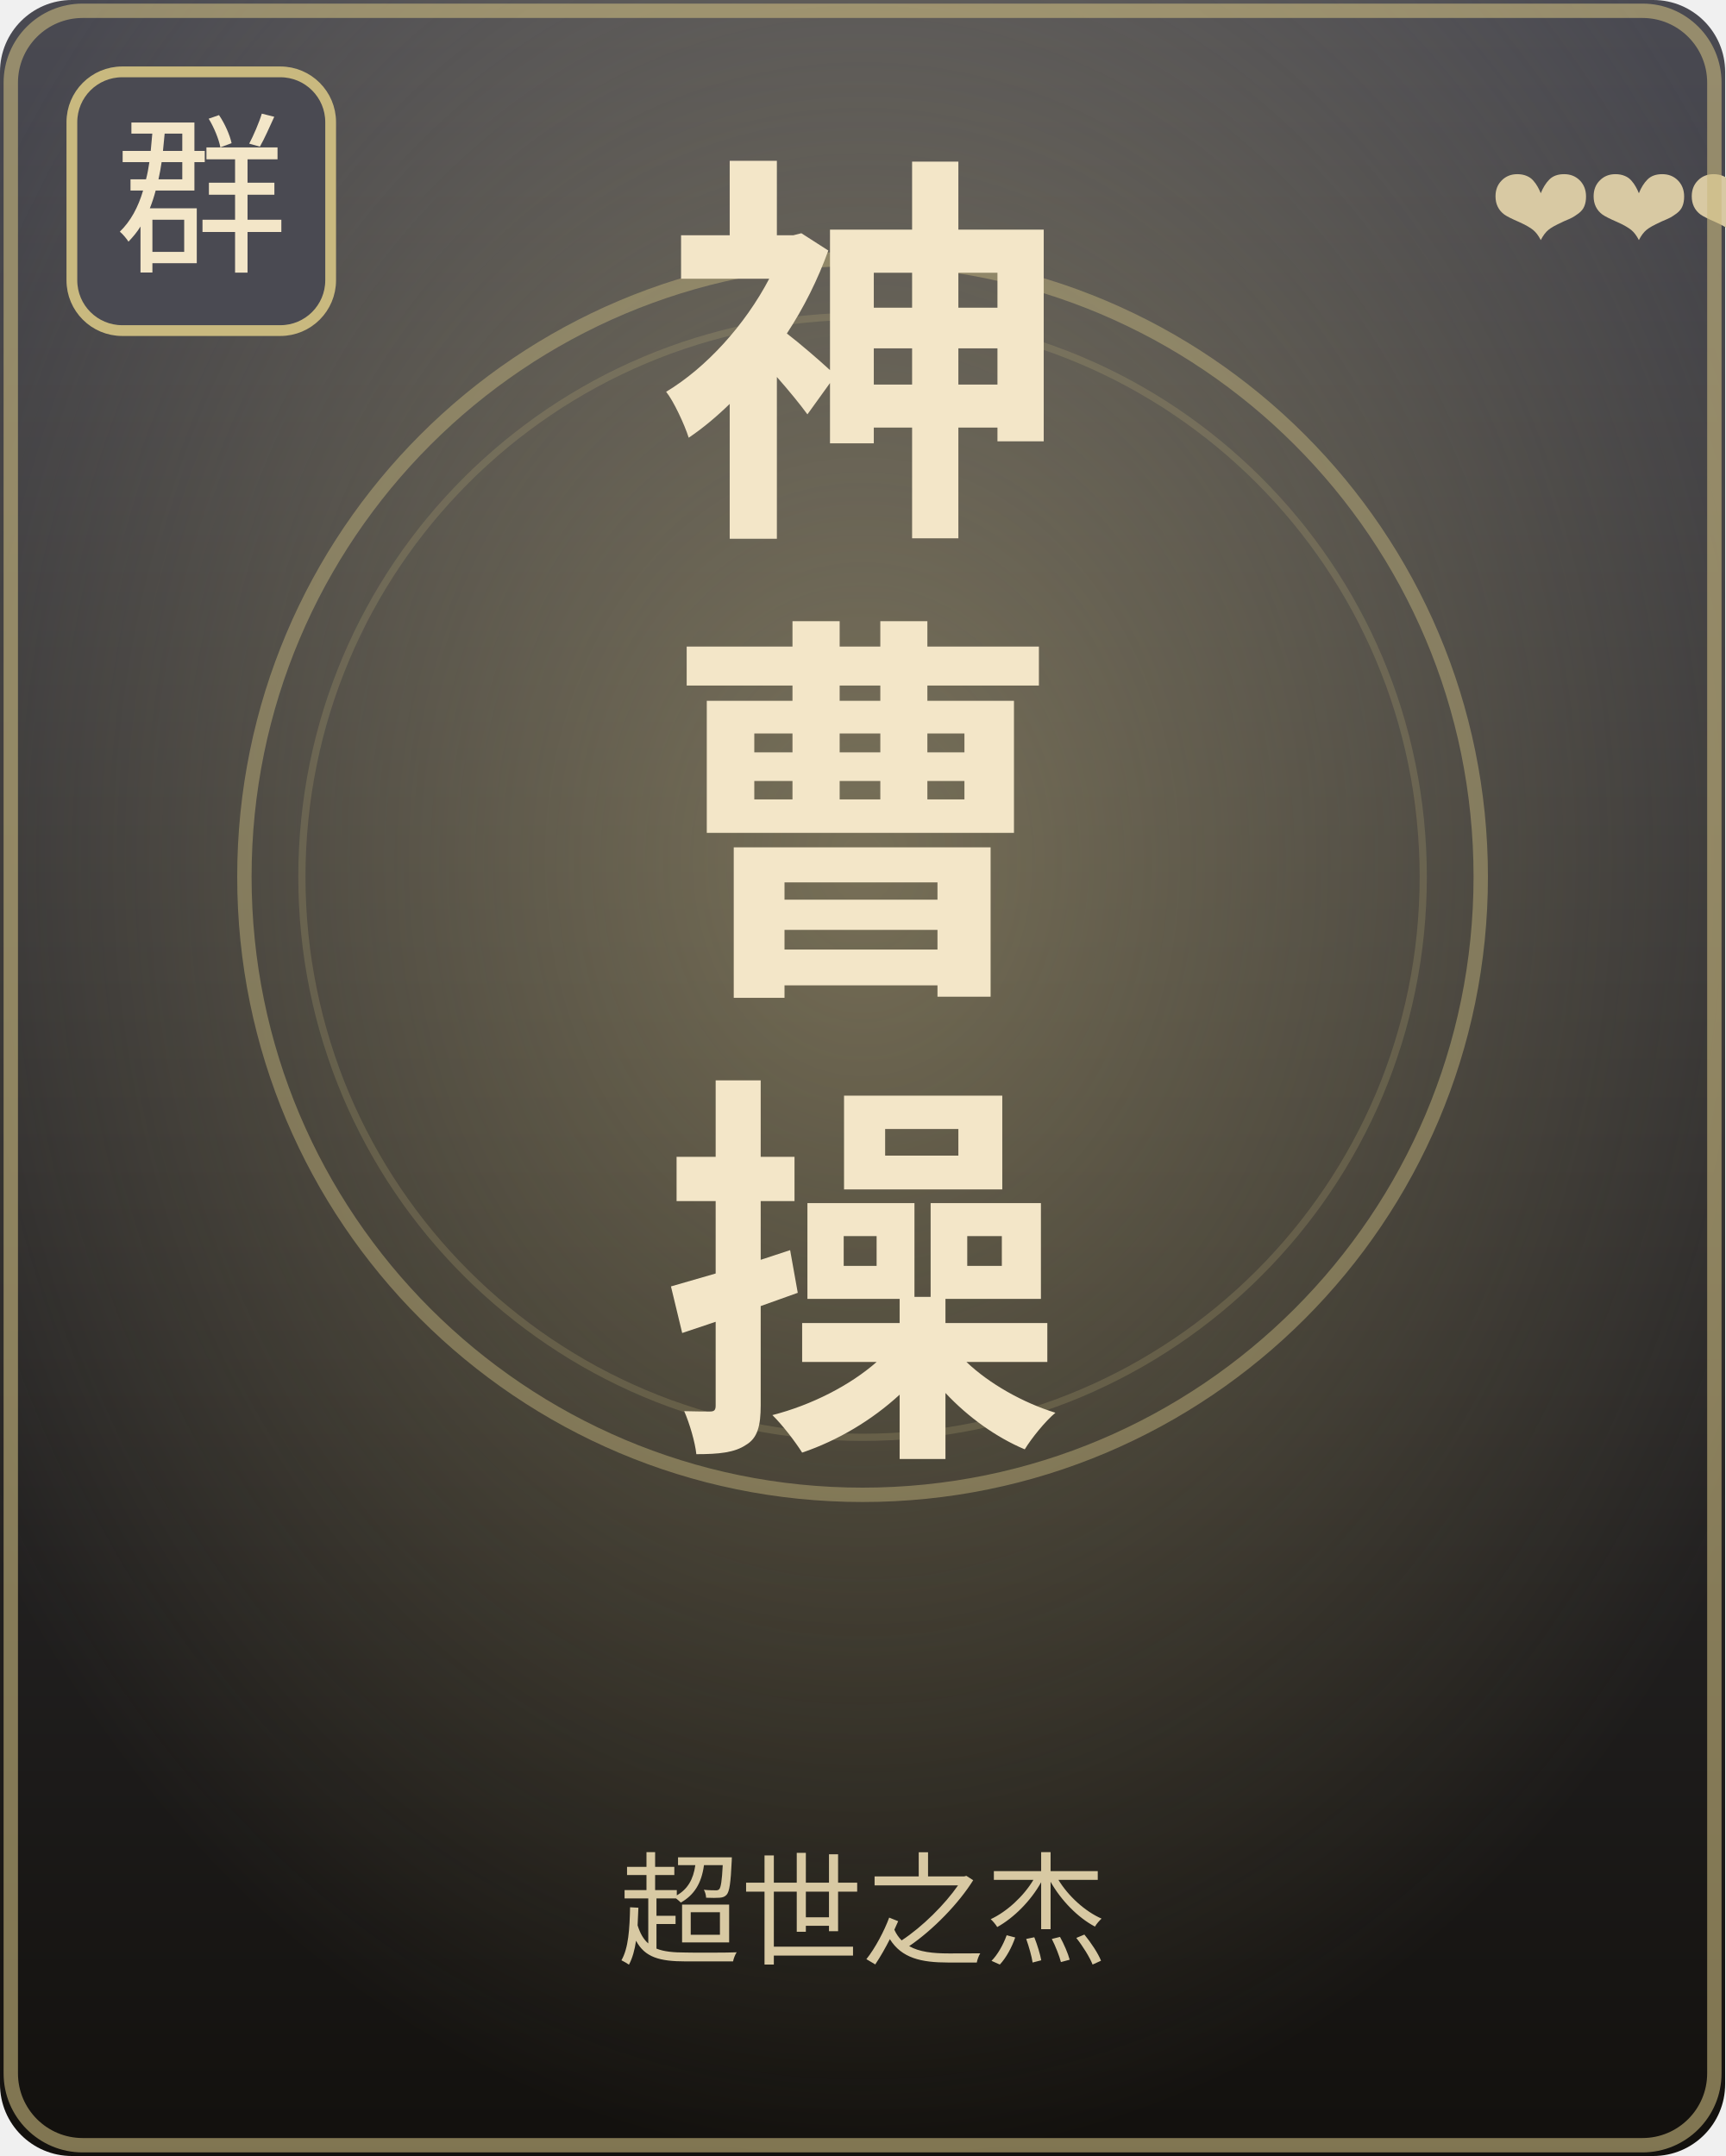
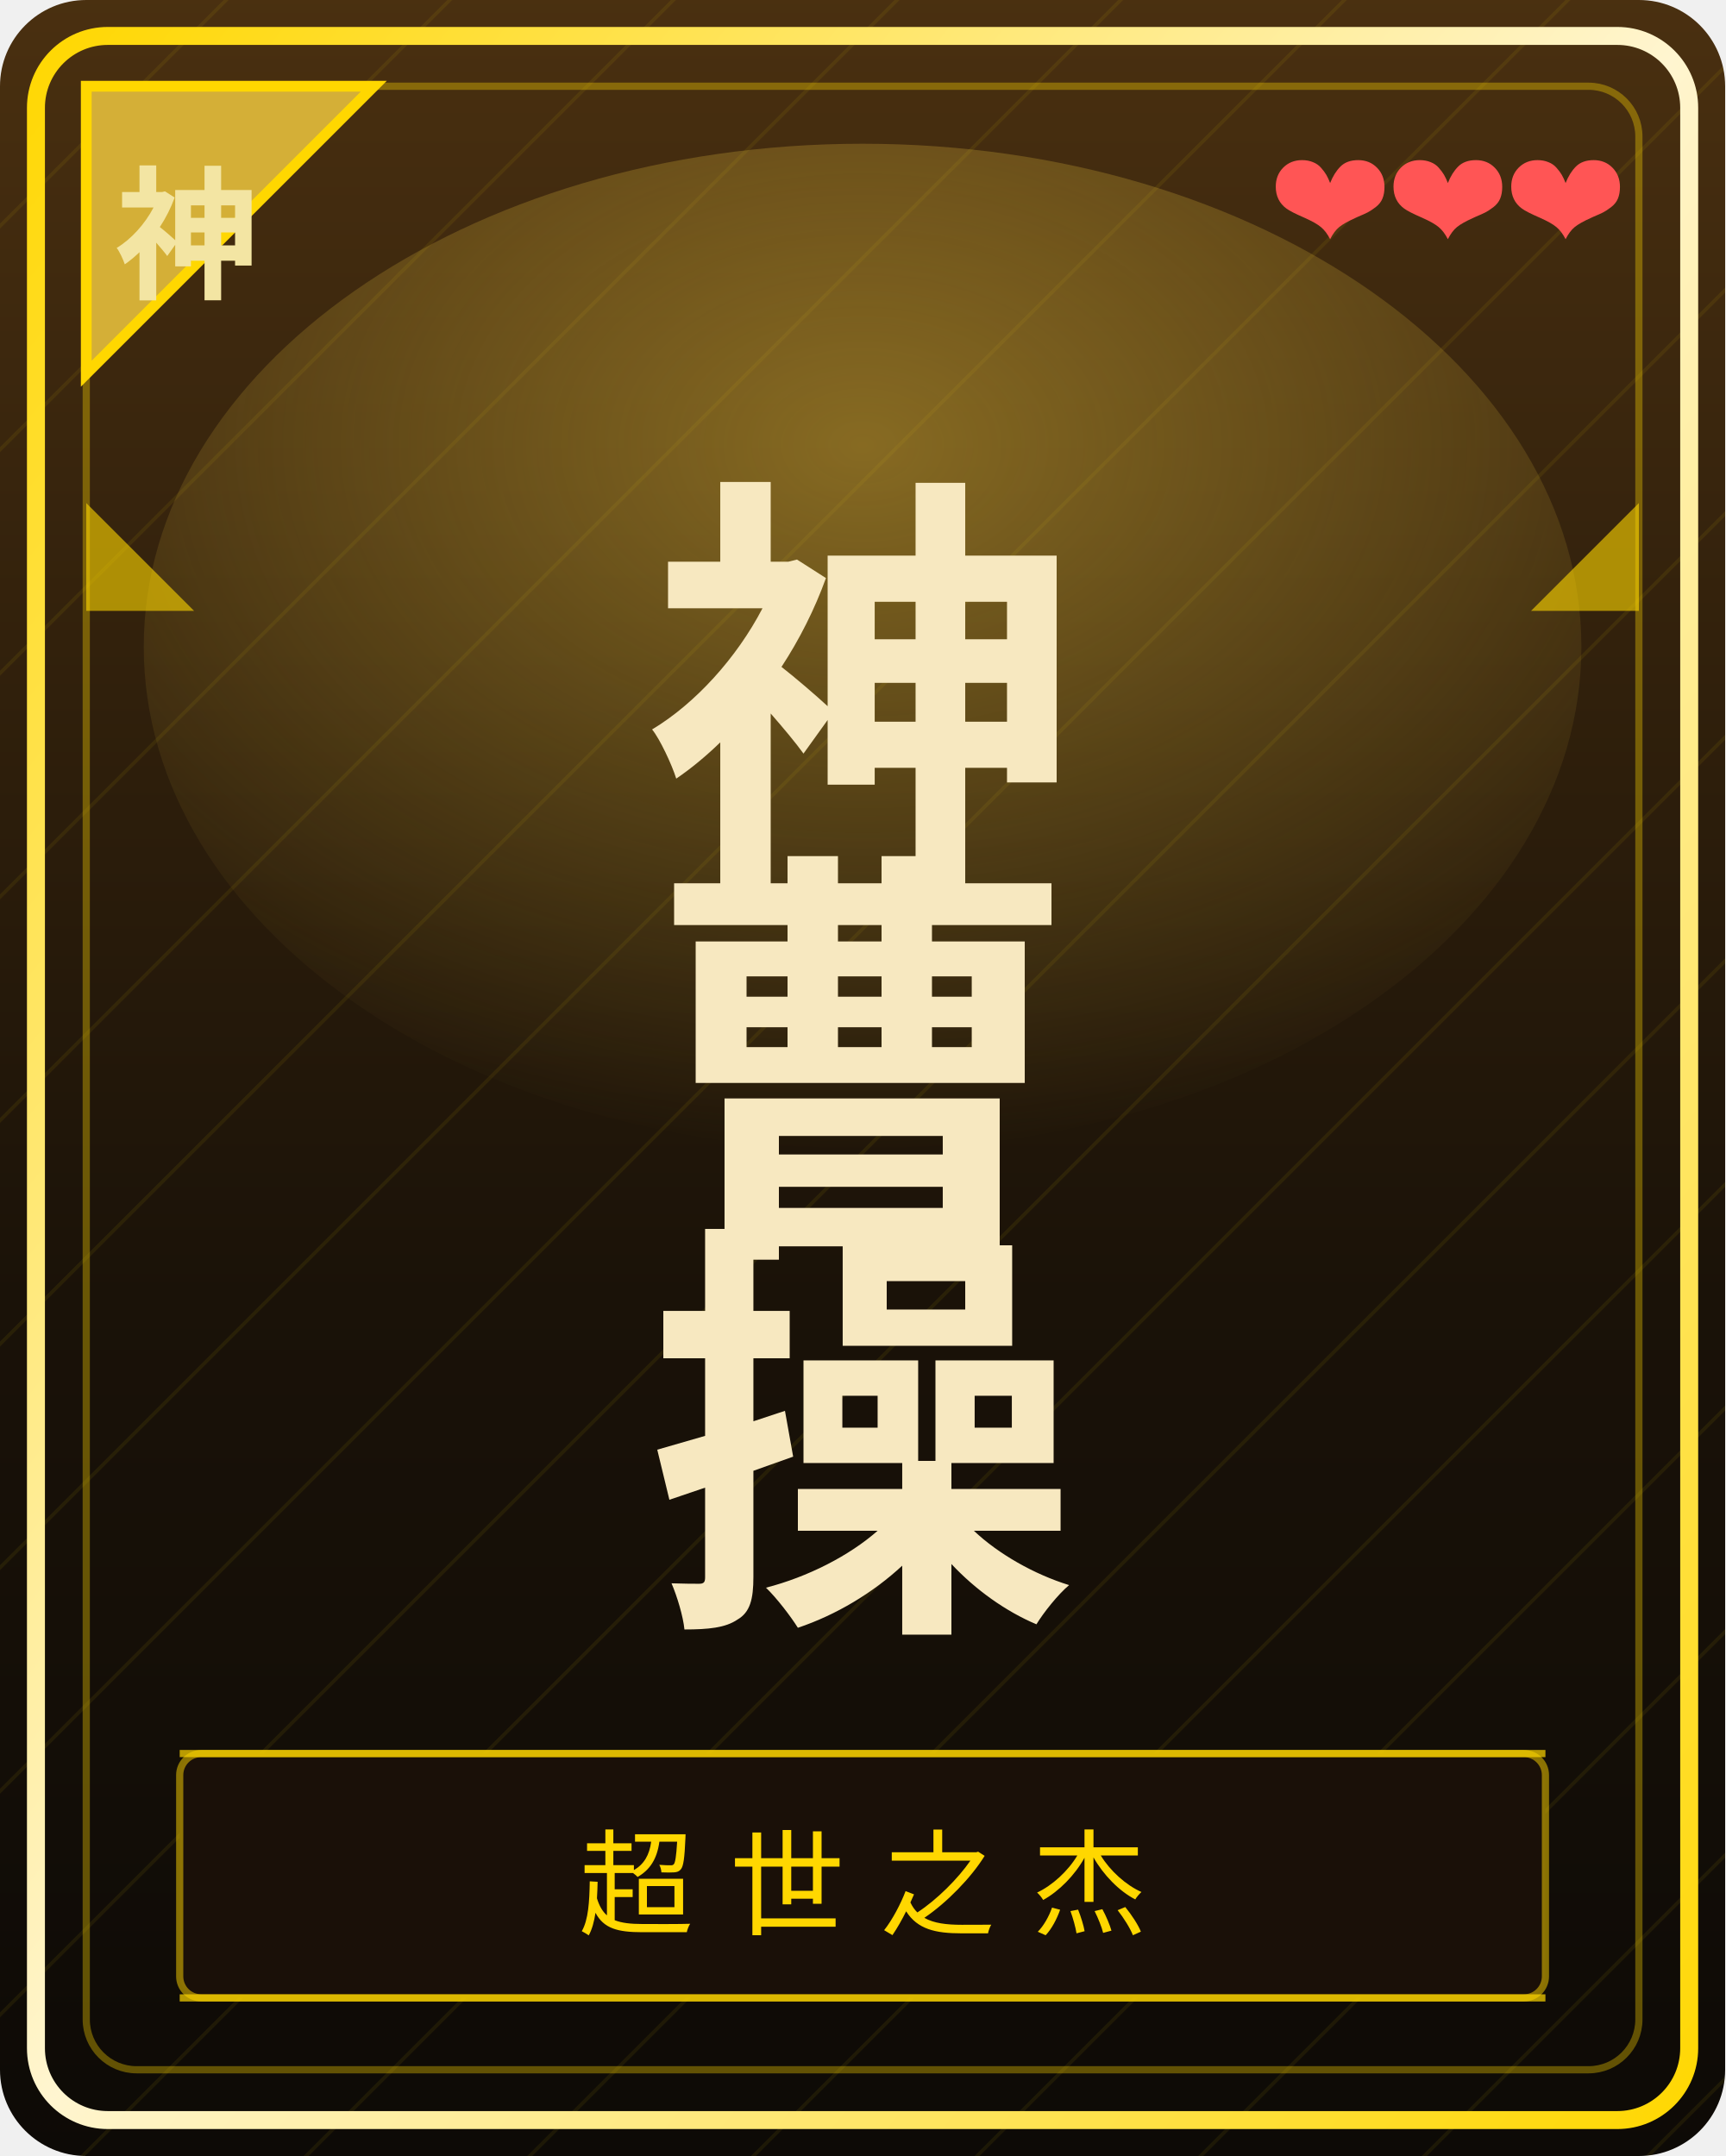
<svg xmlns="http://www.w3.org/2000/svg" width="240" height="300" viewBox="0 0 240 300">
  <defs>
    <linearGradient id="bg" x1="0" y1="0" x2="0" y2="1">
-       <stop offset="0" stop-color="#4a4a52" />
-       <stop offset="1" stop-color="#12100d" />
+       <stop offset="0" stop-color="#4a3010" />
+       <stop offset="0.6" stop-color="#1a1208" />
+       <stop offset="1" stop-color="#0d0a06" />
    </linearGradient>
-     <radialGradient id="glow" cx="0.5" cy="0.4" r="0.6">
-       <stop offset="0" stop-color="#c9b97f" stop-opacity="0.45" />
-       <stop offset="1" stop-color="#c9b97f" stop-opacity="0" />
+     <linearGradient id="frame" x1="0" y1="0" x2="1" y2="1">
+       <stop offset="0" stop-color="#ffd700" />
+       <stop offset="0.5" stop-color="#fff5d0" />
+       <stop offset="1" stop-color="#ffd700" />
+     </linearGradient>
+     <radialGradient id="glow" cx="0.5" cy="0.3" r="0.7">
+       <stop offset="0" stop-color="#d4af37" stop-opacity="0.5" />
+       <stop offset="1" stop-color="#d4af37" stop-opacity="0" />
    </radialGradient>
-     <style>
-       .name { font-family: 'STKaiti','KaiTi','STSong',serif; fill: #f3e6c8; text-anchor: middle; font-weight: bold; }
-       .sub { font-family: 'STKaiti','KaiTi','STSong',serif; fill: #d8c9a3; text-anchor: middle; }
-     </style>
+     <pattern id="bgPattern" patternUnits="userSpaceOnUse" width="22" height="22" patternTransform="rotate(45)">
+       <line x1="0" y1="0" x2="0" y2="22" stroke="#ffd700" stroke-opacity="0.07" stroke-width="1" />
+     </pattern>
  </defs>
-   <rect width="240" height="300" rx="10" fill="url(#bg)" />
-   <rect width="240" height="300" rx="10" fill="url(#glow)" />
-   <circle cx="120" cy="122" r="86" fill="none" stroke="#c9b97f" stroke-opacity="0.45" stroke-width="2" />
-   <circle cx="120" cy="122" r="78" fill="none" stroke="#c9b97f" stroke-opacity="0.2" stroke-width="1" />
-   <rect x="10" y="10" width="36" height="36" rx="7" fill="#4a4a52" stroke="#c9b97f" stroke-width="1.5" />
-   <text x="28" y="36" font-size="24" class="sub" fill="#fff" text-anchor="middle" style="fill:#f3e6c8">群</text>
-   <text x="228" y="34" font-size="15" class="sub" text-anchor="end">❤❤❤</text>
-   <text x="120" y="69.92" class="name" font-size="56">神</text>
-   <text x="120" y="133.92" class="name" font-size="56">曹</text>
-   <text x="120" y="197.92" class="name" font-size="56">操</text>
-   <text x="120" y="272" font-size="17" class="sub">超世之杰</text>
-   <rect x="1.5" y="1.5" width="237" height="297" rx="10" fill="none" stroke="#c9b97f" stroke-opacity="0.6" stroke-width="2" />
+   <rect width="240" height="300" rx="12" fill="url(#bg)" />
+   <rect width="240" height="300" rx="12" fill="url(#bgPattern)" />
+   <ellipse cx="120" cy="90" rx="100" ry="70" fill="url(#glow)" />
+   <rect x="5" y="5" width="230" height="290" rx="10" fill="none" stroke="url(#frame)" stroke-width="2.5" />
+   <rect x="12" y="12" width="216" height="276" rx="7" fill="none" stroke="#ffd700" stroke-opacity="0.35" stroke-width="1" />
+   <polygon points="12,12 52,12 12,52" fill="#d4af37" stroke="#ffd700" stroke-width="1.5" />
+   <text x="26" y="40" font-size="20" text-anchor="middle" font-family="STKaiti,KaiTi,serif" font-weight="bold" fill="#f3e5a3">神</text>
+   <text x="226" y="34" font-size="18" text-anchor="end" fill="#ff5555">❤❤❤</text>
+   <text x="120" y="118" text-anchor="middle" font-size="60" font-family="STKaiti,KaiTi,STSong,serif" font-weight="bold" fill="#f7e8c0" style="text-shadow:0 2px 8px rgba(0,0,0,.7);letter-spacing:3px">神</text>
+   <text x="120" y="170" text-anchor="middle" font-size="60" font-family="STKaiti,KaiTi,STSong,serif" font-weight="bold" fill="#f7e8c0" style="text-shadow:0 2px 8px rgba(0,0,0,.7);letter-spacing:3px">曹</text>
+   <text x="120" y="222" text-anchor="middle" font-size="60" font-family="STKaiti,KaiTi,STSong,serif" font-weight="bold" fill="#f7e8c0" style="text-shadow:0 2px 8px rgba(0,0,0,.7);letter-spacing:3px">操</text>
+   <rect x="25" y="244" width="190" height="34" rx="3" fill="#1a1008" stroke="#ffd700" stroke-opacity="0.5" />
+   <line x1="25" y1="244" x2="215" y2="244" stroke="#ffd700" stroke-opacity="0.7" />
+   <line x1="25" y1="278" x2="215" y2="278" stroke="#ffd700" stroke-opacity="0.7" />
+   <text x="120" y="268" text-anchor="middle" font-size="16" font-family="STKaiti,KaiTi,STSong,serif" letter-spacing="5px" fill="#ffd700">超世之杰</text>
+   <path d="M12 70 L12 85 L27 85 Z" fill="#ffd700" opacity="0.6" />
+   <path d="M228 70 L228 85 L213 85 Z" fill="#ffd700" opacity="0.6" />
</svg>
